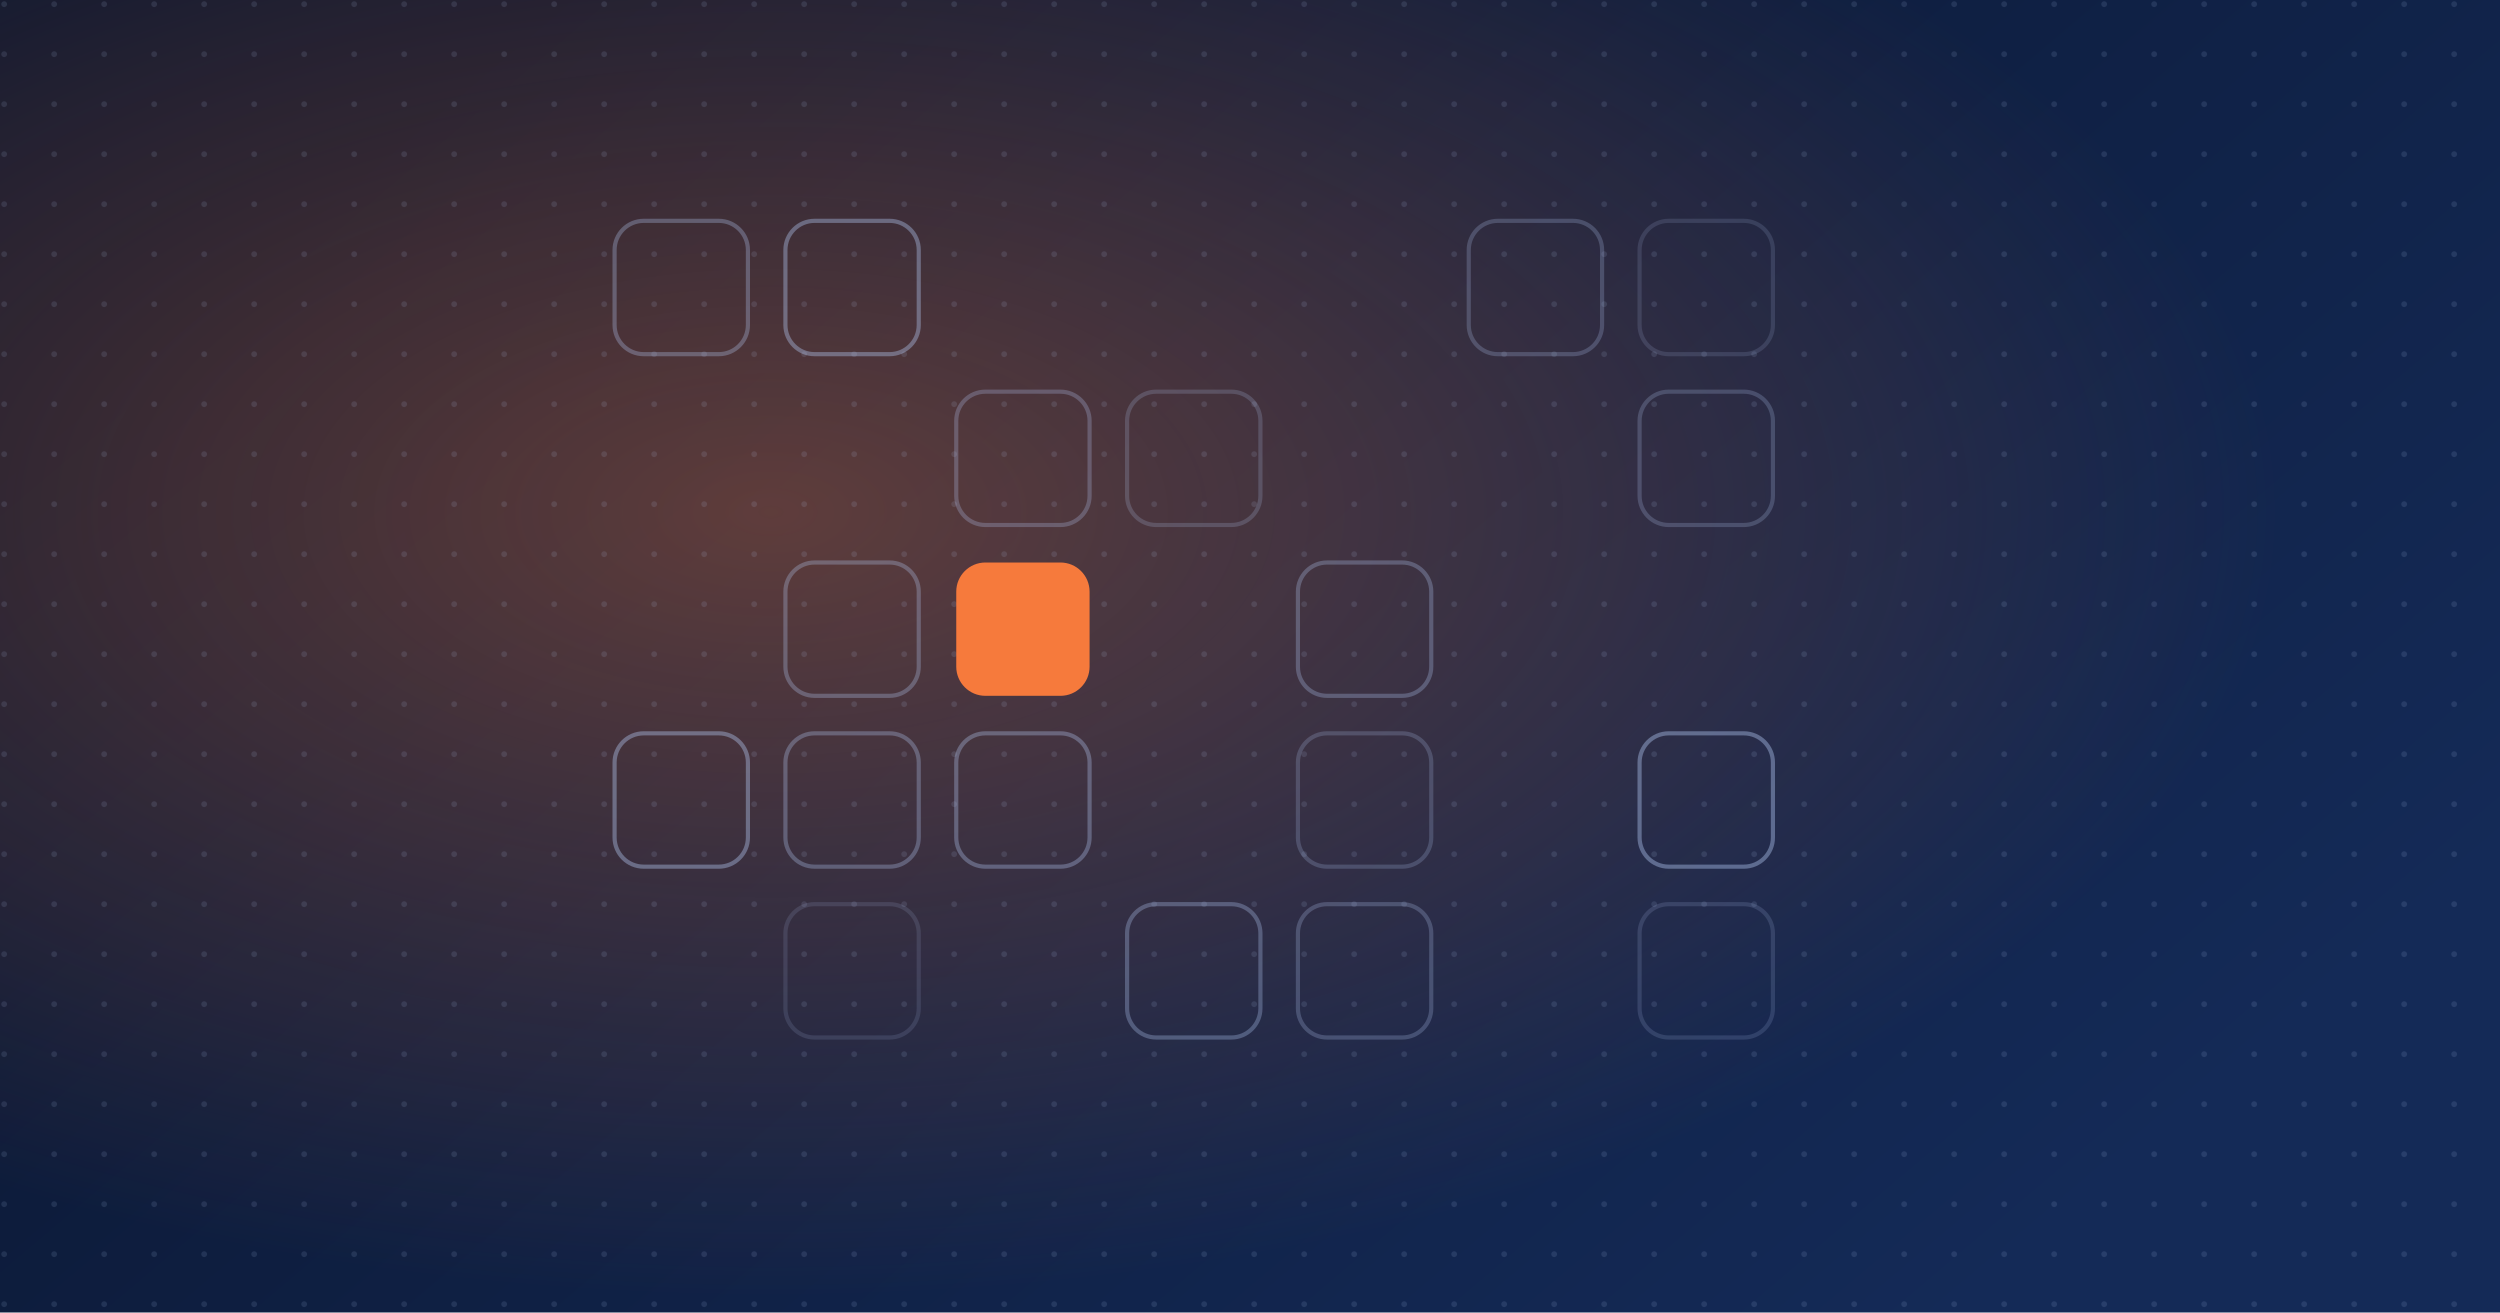
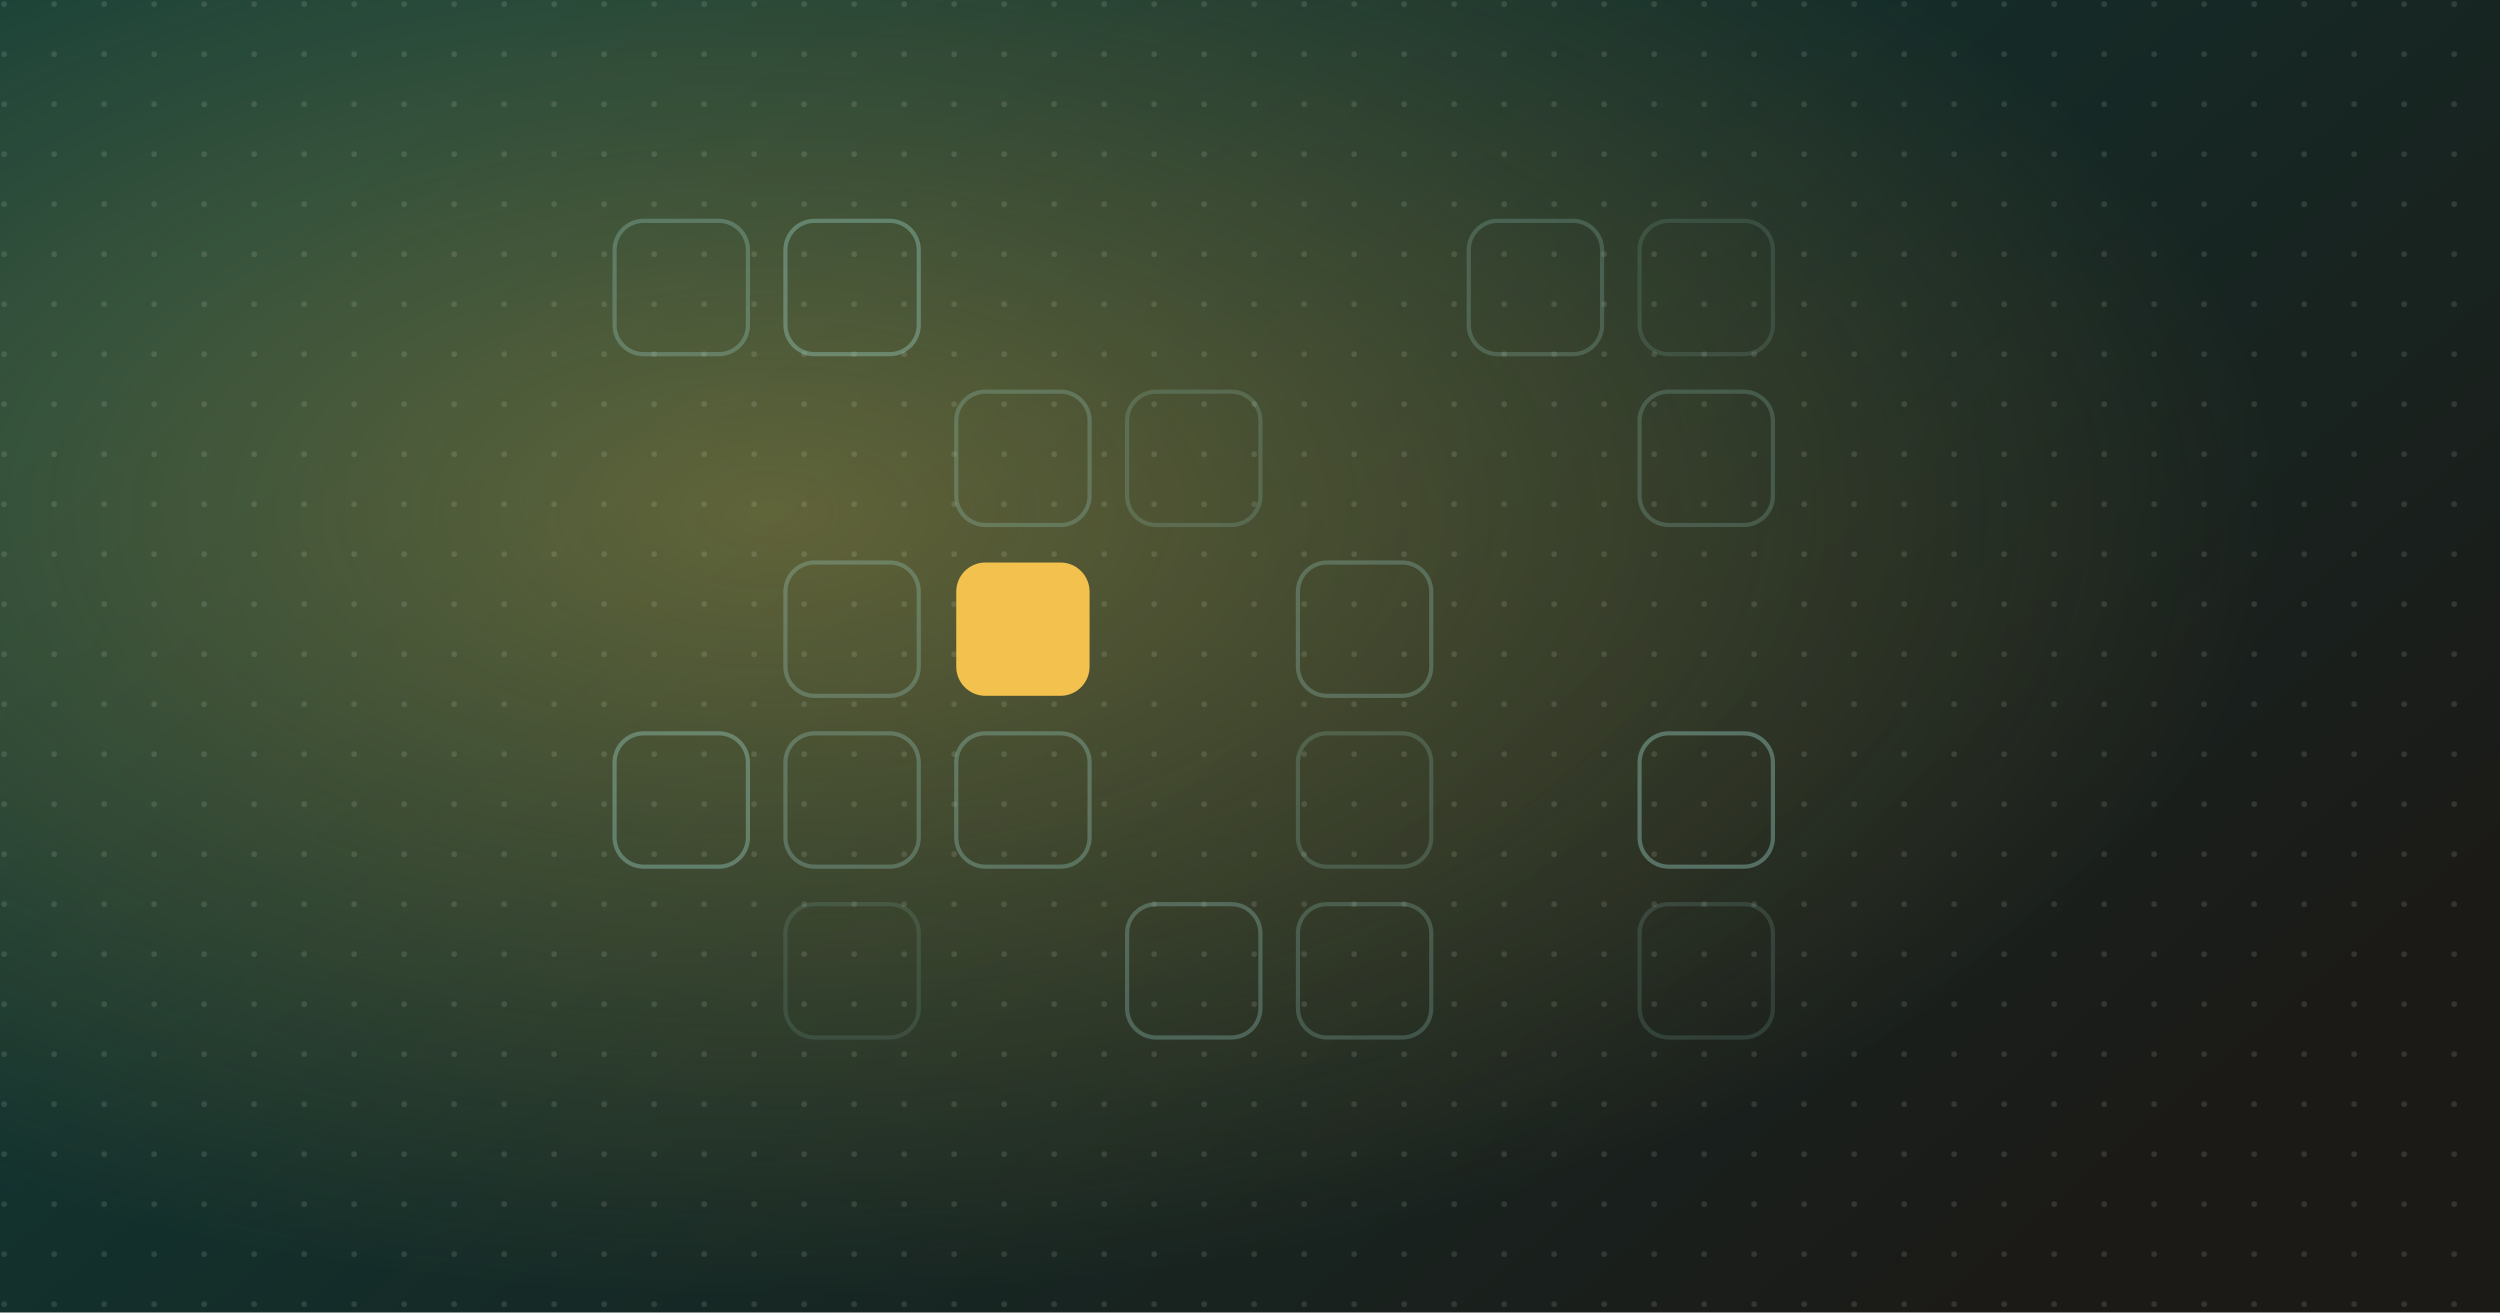
<svg xmlns="http://www.w3.org/2000/svg" viewBox="0 0 1200 630" width="1200" height="630" role="img" aria-hidden="true">
  <defs>
    <linearGradient id="bg" gradientTransform="rotate(32 .5 .5)">
-       <stop offset="0" stop-color="#0a1630" />
-       <stop offset="1" stop-color="#142a57" />
+       <stop offset="0" stop-color="#0f3b37" />
+       <stop offset="1" stop-color="#1b1a17" />
    </linearGradient>
    <radialGradient id="glow" cx=".31" cy=".39" r=".6">
-       <stop offset="0" stop-color="#f67a3c" stop-opacity=".35" />
-       <stop offset="1" stop-color="#f67a3c" stop-opacity="0" />
+       <stop offset="0" stop-color="#f2c14e" stop-opacity=".35" />
+       <stop offset="1" stop-color="#f2c14e" stop-opacity="0" />
    </radialGradient>
    <pattern id="dots" width="24" height="24" patternUnits="userSpaceOnUse">
-       <circle cx="2" cy="2" r="1.4" fill="#bcd3ff" fill-opacity=".12" />
+       <circle cx="2" cy="2" r="1.4" fill="#f6f3ec" fill-opacity=".12" />
    </pattern>
  </defs>
  <rect width="1200" height="630" fill="url(#bg)" />
  <rect width="1200" height="630" fill="url(#glow)" />
  <rect width="1200" height="630" fill="url(#dots)" />
-   <rect x="295" y="106" width="64" height="64" rx="14" fill="none" stroke="#bcd3ff" stroke-width="2" stroke-opacity=".29" />
-   <rect x="377" y="106" width="64" height="64" rx="14" fill="none" stroke="#bcd3ff" stroke-width="2" stroke-opacity=".36" />
-   <rect x="705" y="106" width="64" height="64" rx="14" fill="none" stroke="#bcd3ff" stroke-width="2" stroke-opacity=".22" />
-   <rect x="787" y="106" width="64" height="64" rx="14" fill="none" stroke="#bcd3ff" stroke-width="2" stroke-opacity=".14" />
-   <rect x="459" y="188" width="64" height="64" rx="14" fill="none" stroke="#bcd3ff" stroke-width="2" stroke-opacity=".25" />
-   <rect x="541" y="188" width="64" height="64" rx="14" fill="none" stroke="#bcd3ff" stroke-width="2" stroke-opacity=".19" />
-   <rect x="787" y="188" width="64" height="64" rx="14" fill="none" stroke="#bcd3ff" stroke-width="2" stroke-opacity=".21" />
-   <rect x="377" y="270" width="64" height="64" rx="14" fill="none" stroke="#bcd3ff" stroke-width="2" stroke-opacity=".28" />
-   <rect x="459" y="270" width="64" height="64" rx="14" fill="#f67a3c" />
-   <rect x="623" y="270" width="64" height="64" rx="14" fill="none" stroke="#bcd3ff" stroke-width="2" stroke-opacity=".27" />
-   <rect x="295" y="352" width="64" height="64" rx="14" fill="none" stroke="#bcd3ff" stroke-width="2" stroke-opacity=".37" />
-   <rect x="377" y="352" width="64" height="64" rx="14" fill="none" stroke="#bcd3ff" stroke-width="2" stroke-opacity=".29" />
-   <rect x="459" y="352" width="64" height="64" rx="14" fill="none" stroke="#bcd3ff" stroke-width="2" stroke-opacity=".31" />
-   <rect x="623" y="352" width="64" height="64" rx="14" fill="none" stroke="#bcd3ff" stroke-width="2" stroke-opacity=".20" />
-   <rect x="787" y="352" width="64" height="64" rx="14" fill="none" stroke="#bcd3ff" stroke-width="2" stroke-opacity=".38" />
-   <rect x="377" y="434" width="64" height="64" rx="14" fill="none" stroke="#bcd3ff" stroke-width="2" stroke-opacity=".13" />
-   <rect x="541" y="434" width="64" height="64" rx="14" fill="none" stroke="#bcd3ff" stroke-width="2" stroke-opacity=".29" />
-   <rect x="623" y="434" width="64" height="64" rx="14" fill="none" stroke="#bcd3ff" stroke-width="2" stroke-opacity=".23" />
-   <rect x="787" y="434" width="64" height="64" rx="14" fill="none" stroke="#bcd3ff" stroke-width="2" stroke-opacity=".15" />
+   <rect x="295" y="106" width="64" height="64" rx="14" fill="none" stroke="#9fd8cf" stroke-width="2" stroke-opacity=".29" />
+   <rect x="377" y="106" width="64" height="64" rx="14" fill="none" stroke="#9fd8cf" stroke-width="2" stroke-opacity=".36" />
+   <rect x="705" y="106" width="64" height="64" rx="14" fill="none" stroke="#9fd8cf" stroke-width="2" stroke-opacity=".22" />
+   <rect x="787" y="106" width="64" height="64" rx="14" fill="none" stroke="#9fd8cf" stroke-width="2" stroke-opacity=".14" />
+   <rect x="459" y="188" width="64" height="64" rx="14" fill="none" stroke="#9fd8cf" stroke-width="2" stroke-opacity=".25" />
+   <rect x="541" y="188" width="64" height="64" rx="14" fill="none" stroke="#9fd8cf" stroke-width="2" stroke-opacity=".19" />
+   <rect x="787" y="188" width="64" height="64" rx="14" fill="none" stroke="#9fd8cf" stroke-width="2" stroke-opacity=".21" />
+   <rect x="377" y="270" width="64" height="64" rx="14" fill="none" stroke="#9fd8cf" stroke-width="2" stroke-opacity=".28" />
+   <rect x="459" y="270" width="64" height="64" rx="14" fill="#f2c14e" />
+   <rect x="623" y="270" width="64" height="64" rx="14" fill="none" stroke="#9fd8cf" stroke-width="2" stroke-opacity=".27" />
+   <rect x="295" y="352" width="64" height="64" rx="14" fill="none" stroke="#9fd8cf" stroke-width="2" stroke-opacity=".37" />
+   <rect x="377" y="352" width="64" height="64" rx="14" fill="none" stroke="#9fd8cf" stroke-width="2" stroke-opacity=".29" />
+   <rect x="459" y="352" width="64" height="64" rx="14" fill="none" stroke="#9fd8cf" stroke-width="2" stroke-opacity=".31" />
+   <rect x="623" y="352" width="64" height="64" rx="14" fill="none" stroke="#9fd8cf" stroke-width="2" stroke-opacity=".20" />
+   <rect x="787" y="352" width="64" height="64" rx="14" fill="none" stroke="#9fd8cf" stroke-width="2" stroke-opacity=".38" />
+   <rect x="377" y="434" width="64" height="64" rx="14" fill="none" stroke="#9fd8cf" stroke-width="2" stroke-opacity=".13" />
+   <rect x="541" y="434" width="64" height="64" rx="14" fill="none" stroke="#9fd8cf" stroke-width="2" stroke-opacity=".29" />
+   <rect x="623" y="434" width="64" height="64" rx="14" fill="none" stroke="#9fd8cf" stroke-width="2" stroke-opacity=".23" />
+   <rect x="787" y="434" width="64" height="64" rx="14" fill="none" stroke="#9fd8cf" stroke-width="2" stroke-opacity=".15" />
</svg>
